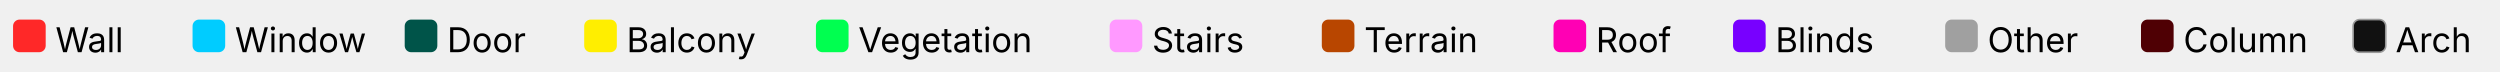
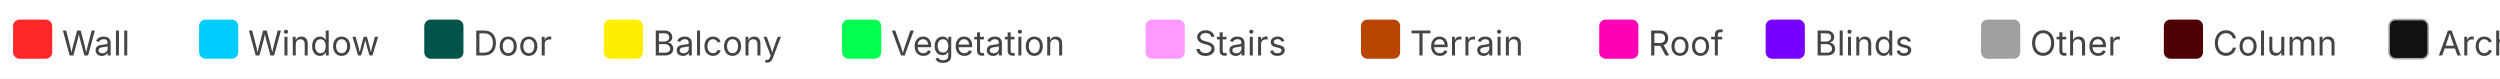
- <svg xmlns="http://www.w3.org/2000/svg" viewBox="0 0 766 22" width="766" height="22">
-   <rect x="4" y="6" width="10" height="10" rx="2" fill="#FF2828" />
-   <text x="17" y="16" font-family="system-ui,-apple-system,sans-serif" font-size="10.5" fill="currentColor">Wall</text>
-   <rect x="59" y="6" width="10" height="10" rx="2" fill="#00CCFF" />
-   <text x="72" y="16" font-family="system-ui,-apple-system,sans-serif" font-size="10.5" fill="currentColor">Window</text>
-   <rect x="124" y="6" width="10" height="10" rx="2" fill="#005449" />
-   <text x="137" y="16" font-family="system-ui,-apple-system,sans-serif" font-size="10.5" fill="currentColor">Door</text>
-   <rect x="179" y="6" width="10" height="10" rx="2" fill="#FFEE00" />
-   <text x="192" y="16" font-family="system-ui,-apple-system,sans-serif" font-size="10.5" fill="currentColor">Balcony</text>
-   <rect x="250" y="6" width="10" height="10" rx="2" fill="#00FF50" />
-   <text x="263" y="16" font-family="system-ui,-apple-system,sans-serif" font-size="10.5" fill="currentColor">Vegetation</text>
-   <rect x="340" y="6" width="10" height="10" rx="2" fill="#FF99FF" />
-   <text x="353" y="16" font-family="system-ui,-apple-system,sans-serif" font-size="10.5" fill="currentColor">Stairs</text>
-   <rect x="405" y="6" width="10" height="10" rx="2" fill="#B84600" />
-   <text x="418" y="16" font-family="system-ui,-apple-system,sans-serif" font-size="10.5" fill="currentColor">Terrain</text>
-   <rect x="476" y="6" width="10" height="10" rx="2" fill="#FF00B4" />
-   <text x="489" y="16" font-family="system-ui,-apple-system,sans-serif" font-size="10.5" fill="currentColor">Roof</text>
-   <rect x="531" y="6" width="10" height="10" rx="2" fill="#7800FF" />
-   <text x="544" y="16" font-family="system-ui,-apple-system,sans-serif" font-size="10.5" fill="currentColor">Blinds</text>
-   <rect x="596" y="6" width="10" height="10" rx="2" fill="#A0A0A0" />
-   <text x="609" y="16" font-family="system-ui,-apple-system,sans-serif" font-size="10.5" fill="currentColor">Other</text>
-   <rect x="656" y="6" width="10" height="10" rx="2" fill="#4F0004" />
-   <text x="669" y="16" font-family="system-ui,-apple-system,sans-serif" font-size="10.5" fill="currentColor">Column</text>
-   <rect x="721" y="6" width="10" height="10" rx="2" fill="#111111" stroke="#999" stroke-width="0.5" />
-   <text x="734" y="16" font-family="system-ui,-apple-system,sans-serif" font-size="10.5" fill="currentColor">Arch</text>
+ <svg xmlns="http://www.w3.org/2000/svg" viewBox="0 0 766 24" width="766" height="24">
+   <rect width="766" height="24" fill="white" />
+   <rect x="4" y="6" width="12" height="12" rx="2" fill="#FF2828" />
+   <text x="19" y="17" font-family="system-ui,-apple-system,sans-serif" font-size="10.5" fill="#444">Wall</text>
+   <rect x="61" y="6" width="12" height="12" rx="2" fill="#00CCFF" />
+   <text x="76" y="17" font-family="system-ui,-apple-system,sans-serif" font-size="10.5" fill="#444">Window</text>
+   <rect x="130" y="6" width="12" height="12" rx="2" fill="#005449" />
+   <text x="145" y="17" font-family="system-ui,-apple-system,sans-serif" font-size="10.5" fill="#444">Door</text>
+   <rect x="185" y="6" width="12" height="12" rx="2" fill="#FFEE00" />
+   <text x="200" y="17" font-family="system-ui,-apple-system,sans-serif" font-size="10.5" fill="#444">Balcony</text>
+   <rect x="258" y="6" width="12" height="12" rx="2" fill="#00FF50" />
+   <text x="273" y="17" font-family="system-ui,-apple-system,sans-serif" font-size="10.5" fill="#444">Vegetation</text>
+   <rect x="351" y="6" width="12" height="12" rx="2" fill="#FF99FF" />
+   <text x="366" y="17" font-family="system-ui,-apple-system,sans-serif" font-size="10.5" fill="#444">Stairs</text>
+   <rect x="417" y="6" width="12" height="12" rx="2" fill="#B84600" />
+   <text x="432" y="17" font-family="system-ui,-apple-system,sans-serif" font-size="10.5" fill="#444">Terrain</text>
+   <rect x="490" y="6" width="12" height="12" rx="2" fill="#FF00B4" />
+   <text x="505" y="17" font-family="system-ui,-apple-system,sans-serif" font-size="10.5" fill="#444">Roof</text>
+   <rect x="541" y="6" width="12" height="12" rx="2" fill="#7800FF" />
+   <text x="556" y="17" font-family="system-ui,-apple-system,sans-serif" font-size="10.5" fill="#444">Blinds</text>
+   <rect x="607" y="6" width="12" height="12" rx="2" fill="#A0A0A0" />
+   <text x="622" y="17" font-family="system-ui,-apple-system,sans-serif" font-size="10.5" fill="#444">Other</text>
+   <rect x="663" y="6" width="12" height="12" rx="2" fill="#4F0004" />
+   <text x="678" y="17" font-family="system-ui,-apple-system,sans-serif" font-size="10.5" fill="#444">Column</text>
+   <rect x="732" y="6" width="12" height="12" rx="2" fill="#111111" stroke="#aaa" stroke-width="0.5" />
+   <text x="747" y="17" font-family="system-ui,-apple-system,sans-serif" font-size="10.5" fill="#444">Arch</text>
</svg>
